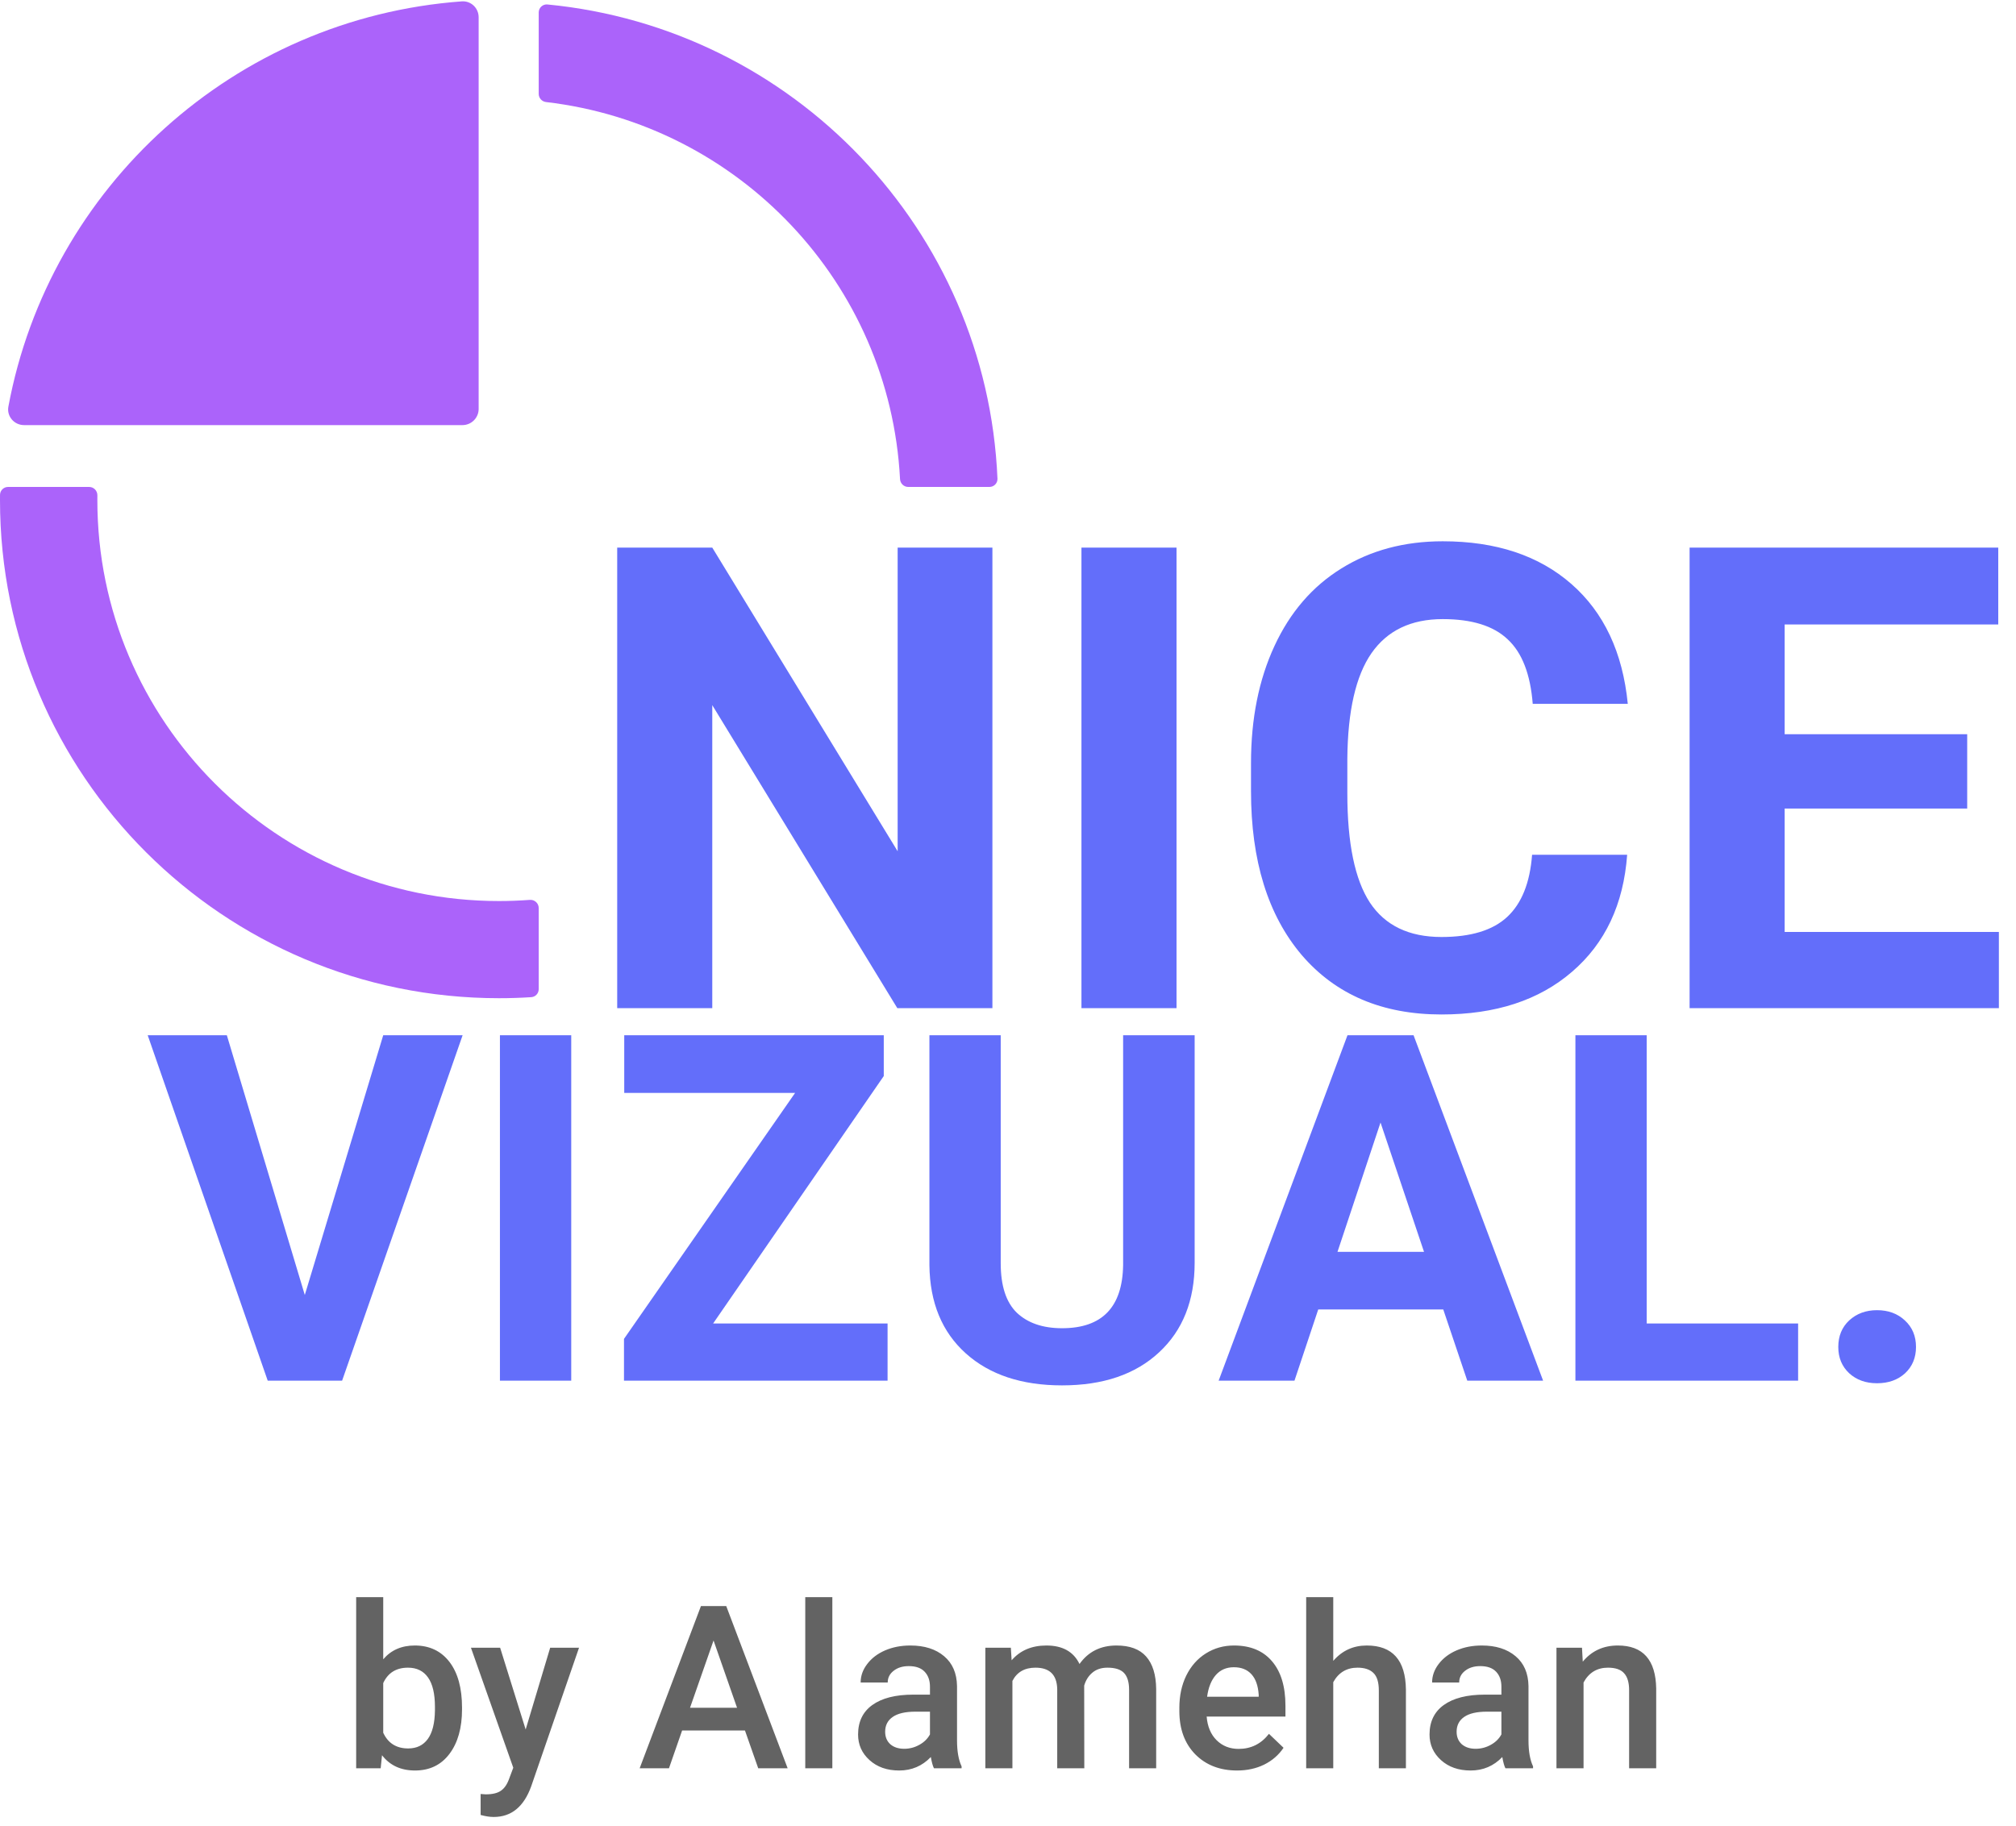
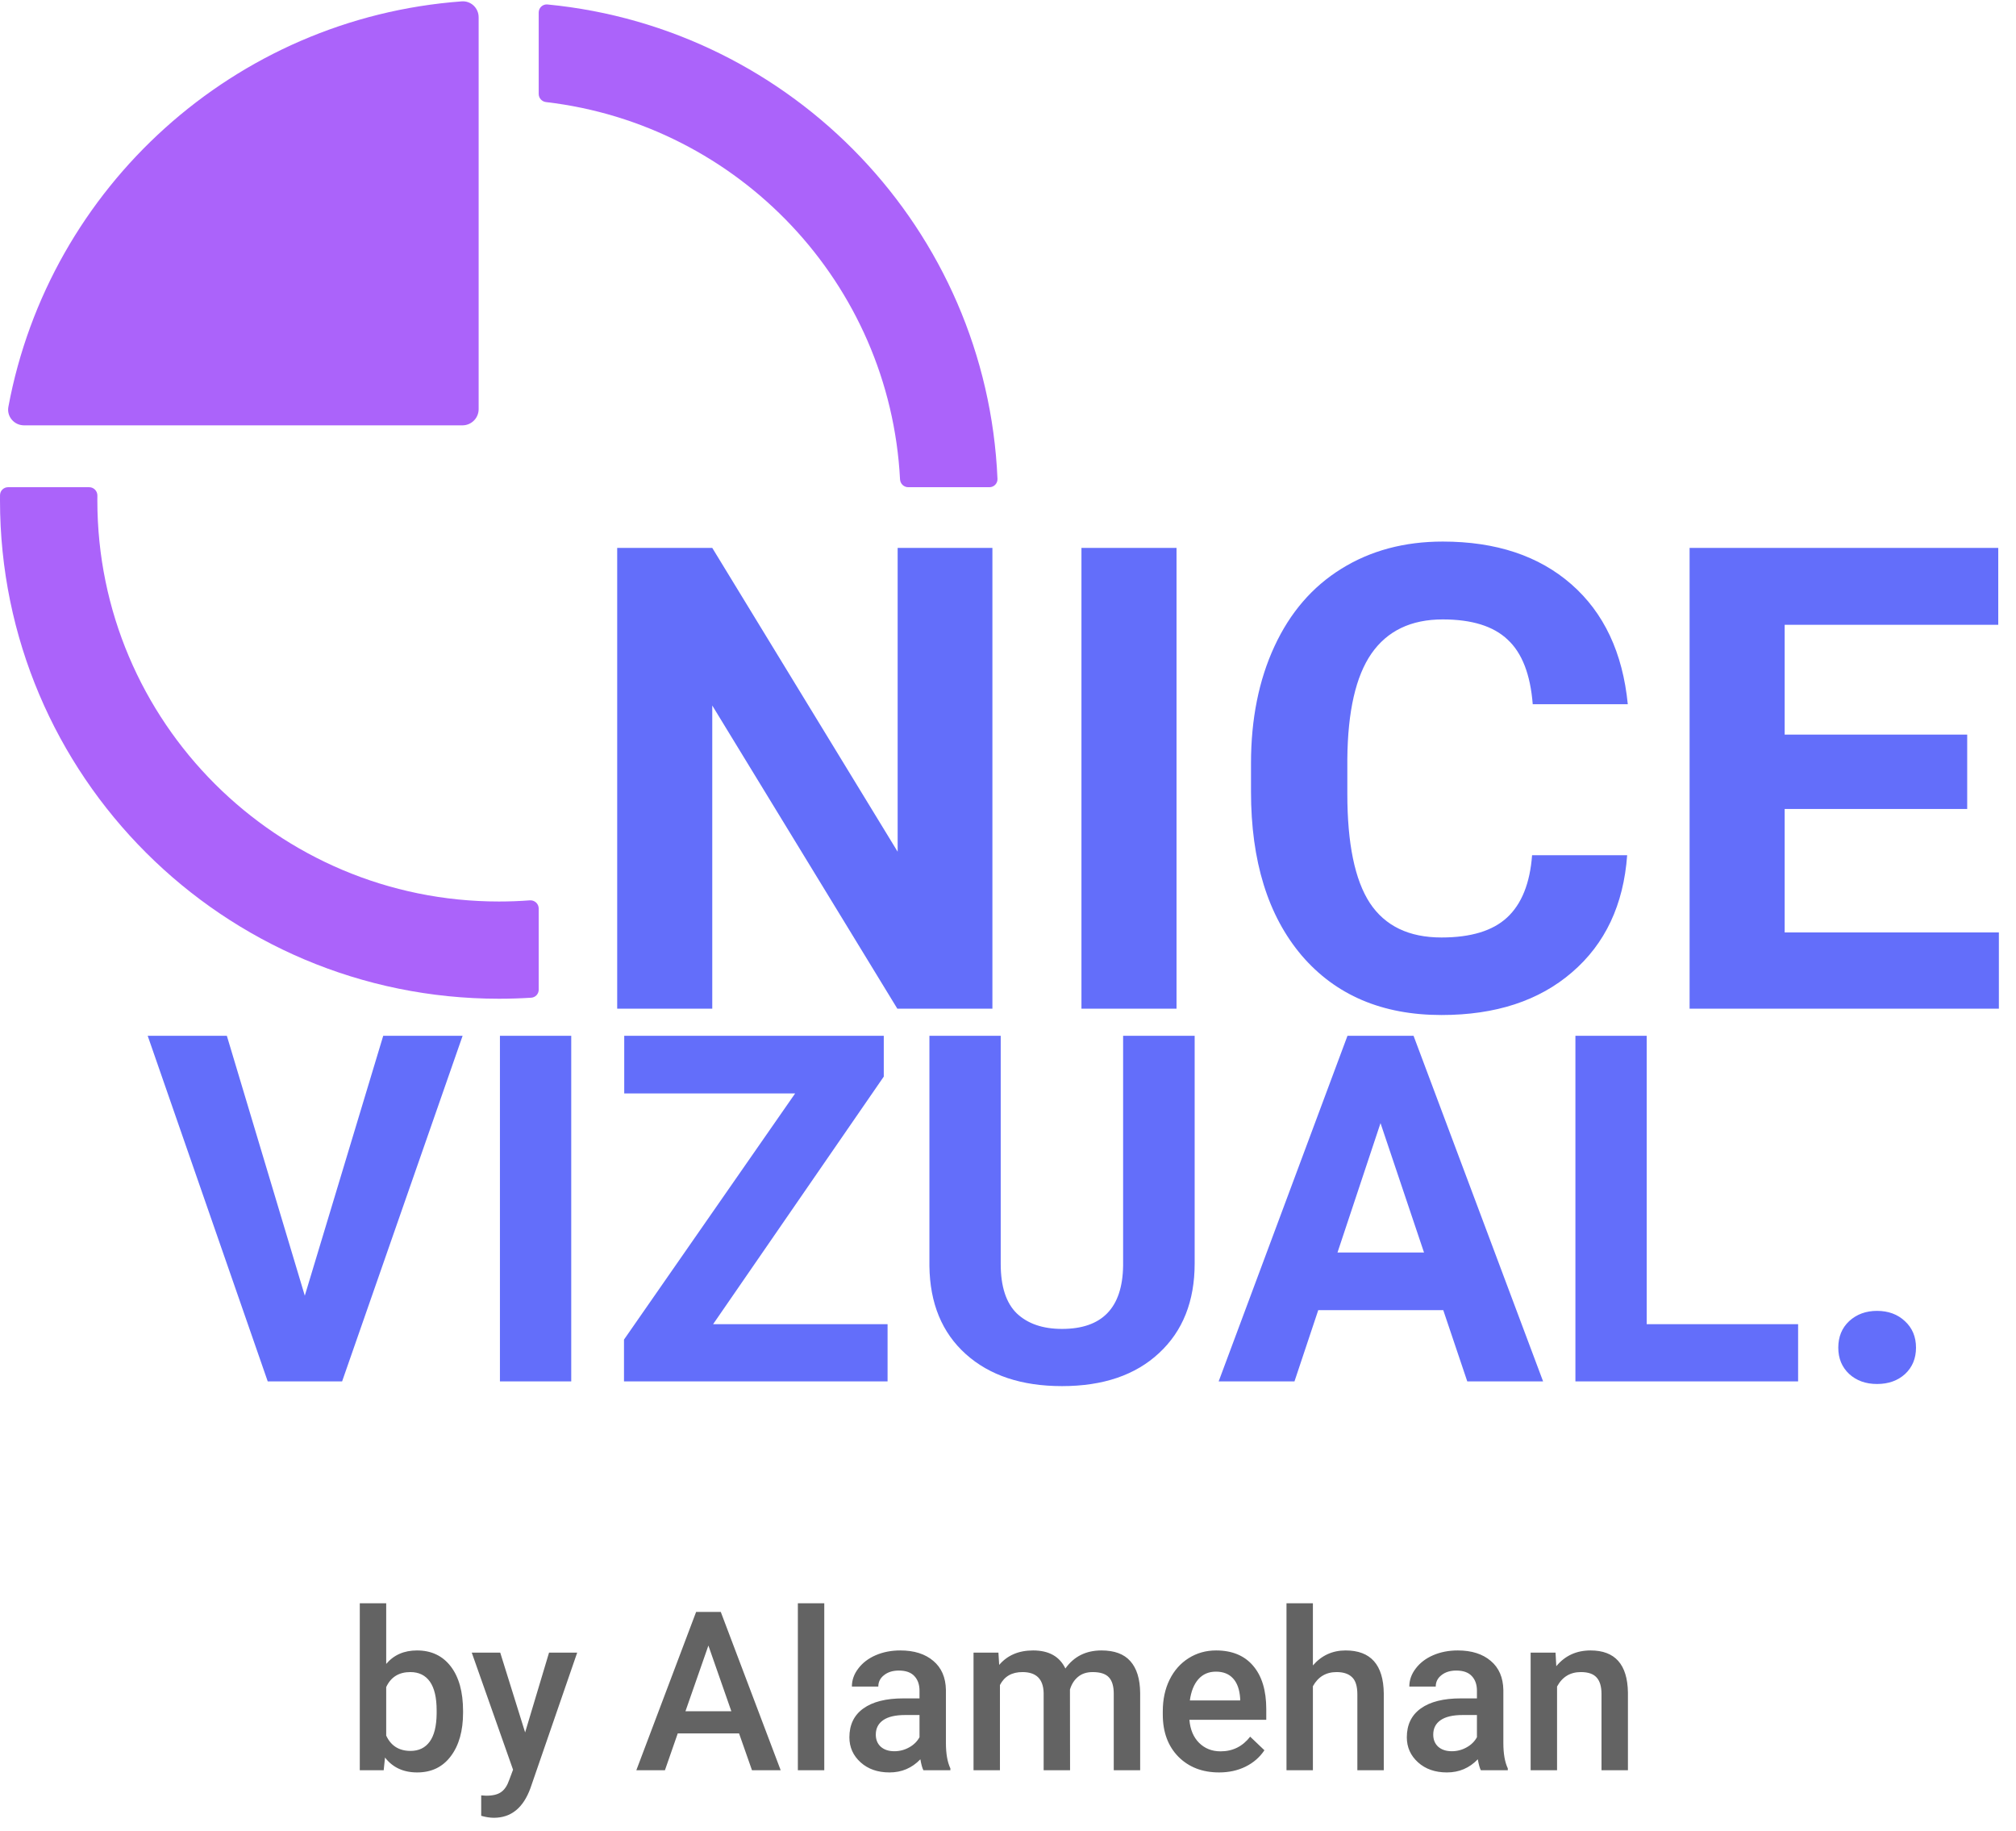
- <svg xmlns="http://www.w3.org/2000/svg" width="106" height="96" viewBox="0 0 106 96" fill="none">
-   <path fill-rule="evenodd" clip-rule="evenodd" d="M24.279 0.072C24.763 0.036 25.167 0.424 25.167 0.908V21.507C25.167 21.977 24.785 22.358 24.314 22.358H1.267C0.746 22.358 0.346 21.896 0.441 21.385C2.587 9.839 12.318 0.952 24.279 0.072Z" fill="#AB63FA" />
-   <path fill-rule="evenodd" clip-rule="evenodd" d="M0.425 25.61C0.193 25.61 0.004 25.794 0.001 26.026C0 26.119 0 26.212 0 26.306C0 40.772 11.746 52.499 26.235 52.499C26.805 52.499 27.371 52.481 27.931 52.445C28.154 52.431 28.325 52.246 28.325 52.024V47.757C28.325 47.505 28.108 47.308 27.856 47.328C27.321 47.368 26.781 47.389 26.235 47.389C14.573 47.389 5.119 37.95 5.119 26.306C5.119 26.221 5.119 26.135 5.12 26.05C5.123 25.81 4.93 25.61 4.689 25.61H0.425ZM28.71 5.367C28.492 5.341 28.325 5.158 28.325 4.939V0.655C28.325 0.407 28.538 0.211 28.786 0.235C41.707 1.48 51.888 12.082 52.446 25.172C52.457 25.412 52.264 25.61 52.024 25.61H47.754C47.523 25.61 47.335 25.427 47.323 25.197C46.789 14.894 38.845 6.548 28.71 5.367Z" fill="#AB63FA" />
-   <path d="M16.026 68.109L20.15 54.447H24.324L17.988 72.613H14.076L7.766 54.447H11.927L16.026 68.109ZM30.035 72.613H26.286V54.447H30.035V72.613ZM37.496 69.606H46.668V72.613H32.809V70.417L41.807 57.479H32.822V54.447H46.468V56.593L37.496 69.606ZM62.814 54.447V66.412C62.814 68.4 62.189 69.972 60.94 71.128C59.698 72.284 57.999 72.862 55.841 72.862C53.716 72.862 52.029 72.301 50.78 71.178C49.53 70.055 48.893 68.512 48.868 66.549V54.447H52.617V66.437C52.617 67.626 52.9 68.496 53.467 69.044C54.041 69.585 54.833 69.856 55.841 69.856C57.949 69.856 59.019 68.749 59.053 66.537V54.447H62.814ZM75.886 68.87H69.312L68.063 72.613H64.076L70.85 54.447H74.324L81.135 72.613H77.148L75.886 68.87ZM70.325 65.838H74.874L72.587 59.038L70.325 65.838ZM86.583 69.606H94.544V72.613H82.834V54.447H86.583V69.606ZM96.656 70.841C96.656 70.267 96.847 69.802 97.231 69.444C97.622 69.086 98.109 68.907 98.693 68.907C99.284 68.907 99.772 69.086 100.155 69.444C100.546 69.802 100.742 70.267 100.742 70.841C100.742 71.407 100.55 71.868 100.167 72.226C99.784 72.575 99.293 72.75 98.693 72.75C98.101 72.75 97.614 72.575 97.231 72.226C96.847 71.868 96.656 71.407 96.656 70.841Z" fill="#636EFA" />
-   <path d="M52.18 53.023H47.181L37.451 37.086V53.023H32.452V28.801H37.451L47.198 44.771V28.801H52.18V53.023ZM61.861 53.023H56.862V28.801H61.861V53.023ZM85.555 44.954C85.366 47.561 84.4 49.612 82.656 51.11C80.923 52.607 78.635 53.355 75.791 53.355C72.681 53.355 70.231 52.313 68.443 50.228C66.665 48.132 65.777 45.259 65.777 41.61V40.13C65.777 37.801 66.188 35.749 67.01 33.975C67.832 32.2 69.004 30.841 70.526 29.899C72.058 28.945 73.836 28.468 75.858 28.468C78.657 28.468 80.912 29.217 82.623 30.714C84.333 32.211 85.322 34.313 85.588 37.019H80.59C80.467 35.455 80.029 34.324 79.273 33.625C78.529 32.916 77.39 32.561 75.858 32.561C74.191 32.561 72.942 33.16 72.109 34.357C71.287 35.544 70.864 37.391 70.842 39.897V41.727C70.842 44.344 71.237 46.257 72.025 47.466C72.825 48.675 74.08 49.28 75.791 49.28C77.335 49.28 78.485 48.93 79.24 48.231C80.007 47.522 80.445 46.429 80.556 44.954H85.555ZM103.434 42.525H93.836V49.013H105.1V53.023H88.838V28.801H105.067V32.843H93.836V38.616H103.434V42.525Z" fill="#636EFA" />
-   <path d="M24.293 89.894C24.293 90.879 24.072 91.662 23.631 92.244C23.193 92.826 22.59 93.117 21.82 93.117C21.078 93.117 20.5 92.85 20.086 92.314L20.016 93H18.727V84H20.15V87.269C20.561 86.785 21.113 86.543 21.809 86.543C22.582 86.543 23.189 86.83 23.631 87.404C24.072 87.978 24.293 88.781 24.293 89.812V89.894ZM22.869 89.772C22.869 89.084 22.748 88.568 22.506 88.225C22.264 87.881 21.912 87.709 21.451 87.709C20.834 87.709 20.4 87.978 20.15 88.518V91.131C20.404 91.682 20.842 91.957 21.463 91.957C21.908 91.957 22.252 91.791 22.494 91.459C22.736 91.127 22.861 90.625 22.869 89.953V89.772ZM27.639 90.961L28.928 86.66H30.445L27.926 93.961C27.539 95.027 26.883 95.561 25.957 95.561C25.75 95.561 25.521 95.525 25.271 95.455V94.353L25.541 94.371C25.9 94.371 26.17 94.305 26.35 94.172C26.533 94.043 26.678 93.824 26.783 93.516L26.988 92.971L24.762 86.66H26.297L27.639 90.961ZM39.17 91.014H35.865L35.174 93H33.633L36.855 84.469H38.185L41.414 93H39.867L39.17 91.014ZM36.281 89.818H38.754L37.518 86.279L36.281 89.818ZM43.764 93H42.34V84H43.764V93ZM49.107 93C49.045 92.879 48.99 92.682 48.943 92.408C48.49 92.881 47.935 93.117 47.279 93.117C46.643 93.117 46.123 92.936 45.721 92.572C45.318 92.209 45.117 91.76 45.117 91.225C45.117 90.549 45.367 90.031 45.867 89.672C46.371 89.309 47.09 89.127 48.023 89.127H48.897V88.711C48.897 88.383 48.805 88.121 48.621 87.926C48.438 87.727 48.158 87.627 47.783 87.627C47.459 87.627 47.193 87.709 46.986 87.873C46.779 88.033 46.676 88.238 46.676 88.488H45.252C45.252 88.141 45.367 87.816 45.598 87.516C45.828 87.211 46.141 86.973 46.535 86.801C46.934 86.629 47.377 86.543 47.865 86.543C48.607 86.543 49.199 86.731 49.641 87.106C50.082 87.477 50.309 88 50.32 88.676V91.535C50.32 92.106 50.4 92.561 50.56 92.9V93H49.107ZM47.543 91.975C47.824 91.975 48.088 91.906 48.334 91.769C48.584 91.633 48.772 91.449 48.897 91.219V90.023H48.129C47.602 90.023 47.205 90.115 46.94 90.299C46.674 90.482 46.541 90.742 46.541 91.078C46.541 91.352 46.631 91.57 46.81 91.734C46.994 91.894 47.238 91.975 47.543 91.975ZM53.15 86.66L53.191 87.322C53.637 86.803 54.246 86.543 55.02 86.543C55.867 86.543 56.447 86.867 56.76 87.516C57.221 86.867 57.869 86.543 58.705 86.543C59.404 86.543 59.924 86.736 60.264 87.123C60.607 87.51 60.783 88.08 60.791 88.834V93H59.367V88.875C59.367 88.473 59.279 88.178 59.103 87.99C58.928 87.803 58.637 87.709 58.23 87.709C57.906 87.709 57.641 87.797 57.434 87.973C57.23 88.144 57.088 88.371 57.006 88.652L57.012 93H55.588V88.828C55.568 88.082 55.188 87.709 54.445 87.709C53.875 87.709 53.471 87.941 53.232 88.406V93H51.809V86.66H53.15ZM65.045 93.117C64.143 93.117 63.41 92.834 62.848 92.268C62.289 91.697 62.01 90.939 62.01 89.994V89.818C62.01 89.186 62.131 88.621 62.373 88.125C62.619 87.625 62.963 87.236 63.404 86.959C63.846 86.682 64.338 86.543 64.881 86.543C65.744 86.543 66.41 86.818 66.879 87.369C67.352 87.92 67.588 88.699 67.588 89.707V90.281H63.445C63.488 90.805 63.662 91.219 63.967 91.523C64.275 91.828 64.662 91.981 65.127 91.981C65.779 91.981 66.311 91.717 66.721 91.189L67.488 91.922C67.234 92.301 66.894 92.596 66.469 92.807C66.047 93.014 65.572 93.117 65.045 93.117ZM64.875 87.686C64.484 87.686 64.168 87.822 63.926 88.096C63.688 88.369 63.535 88.75 63.469 89.238H66.182V89.133C66.15 88.656 66.023 88.297 65.801 88.055C65.578 87.809 65.269 87.686 64.875 87.686ZM70.102 87.352C70.566 86.812 71.154 86.543 71.865 86.543C73.217 86.543 73.902 87.314 73.922 88.857V93H72.498V88.91C72.498 88.473 72.402 88.164 72.211 87.984C72.023 87.801 71.746 87.709 71.379 87.709C70.809 87.709 70.383 87.963 70.102 88.471V93H68.678V84H70.102V87.352ZM79.154 93C79.092 92.879 79.037 92.682 78.99 92.408C78.537 92.881 77.982 93.117 77.326 93.117C76.689 93.117 76.17 92.936 75.768 92.572C75.365 92.209 75.164 91.76 75.164 91.225C75.164 90.549 75.414 90.031 75.914 89.672C76.418 89.309 77.137 89.127 78.07 89.127H78.943V88.711C78.943 88.383 78.852 88.121 78.668 87.926C78.484 87.727 78.205 87.627 77.83 87.627C77.506 87.627 77.24 87.709 77.033 87.873C76.826 88.033 76.723 88.238 76.723 88.488H75.299C75.299 88.141 75.414 87.816 75.644 87.516C75.875 87.211 76.188 86.973 76.582 86.801C76.981 86.629 77.424 86.543 77.912 86.543C78.654 86.543 79.246 86.731 79.688 87.106C80.129 87.477 80.356 88 80.367 88.676V91.535C80.367 92.106 80.447 92.561 80.607 92.9V93H79.154ZM77.59 91.975C77.871 91.975 78.135 91.906 78.381 91.769C78.631 91.633 78.818 91.449 78.943 91.219V90.023H78.176C77.648 90.023 77.252 90.115 76.986 90.299C76.721 90.482 76.588 90.742 76.588 91.078C76.588 91.352 76.678 91.57 76.857 91.734C77.041 91.894 77.285 91.975 77.59 91.975ZM83.18 86.66L83.221 87.393C83.689 86.826 84.305 86.543 85.066 86.543C86.387 86.543 87.059 87.299 87.082 88.811V93H85.658V88.893C85.658 88.49 85.57 88.193 85.394 88.002C85.223 87.807 84.939 87.709 84.545 87.709C83.971 87.709 83.543 87.969 83.262 88.488V93H81.838V86.66H83.18Z" fill="#636363" />
+ <svg xmlns="http://www.w3.org/2000/svg" width="163" height="148" viewBox="0 0 163 148" fill="none">
+   <path fill-rule="evenodd" clip-rule="evenodd" d="M37.335 0.11C38.078 0.056 38.7 0.652 38.7 1.396V33.072C38.7 33.795 38.113 34.382 37.388 34.382H1.948C1.147 34.382 0.532 33.671 0.678 32.885C3.977 15.13 18.942 1.464 37.335 0.11Z" fill="#AB63FA" />
+   <path fill-rule="evenodd" clip-rule="evenodd" d="M0.653 39.382C0.297 39.382 0.006 39.665 0.002 40.02C0.001 40.164 0 40.307 0 40.452C0 62.697 18.062 80.73 40.343 80.73C41.219 80.73 42.089 80.702 42.951 80.647C43.293 80.625 43.556 80.341 43.556 79.999V73.437C43.556 73.05 43.222 72.748 42.835 72.777C42.013 72.84 41.182 72.871 40.343 72.871C22.409 72.871 7.871 58.356 7.871 40.452C7.871 40.32 7.872 40.189 7.874 40.059C7.878 39.689 7.582 39.382 7.211 39.382H0.653ZM44.149 8.252C43.814 8.213 43.556 7.932 43.556 7.595V1.008C43.556 0.626 43.884 0.325 44.265 0.361C64.135 2.275 79.79 18.579 80.649 38.708C80.664 39.076 80.368 39.382 79.999 39.382H73.432C73.078 39.382 72.789 39.1 72.77 38.747C71.949 22.904 59.734 10.069 44.149 8.252Z" fill="#AB63FA" />
+   <path d="M24.644 104.733L30.985 83.725H37.404L27.661 111.66H21.646L11.941 83.725H18.341L24.644 104.733ZM46.186 111.66H40.421V83.725H46.186V111.66ZM57.658 107.036H71.763V111.66H50.452V108.283L64.288 88.387H50.471V83.725H71.456V87.025L57.658 107.036ZM96.592 83.725V102.124C96.592 105.181 95.631 107.599 93.709 109.376C91.8 111.154 89.187 112.043 85.868 112.043C82.602 112.043 80.007 111.18 78.086 109.453C76.164 107.726 75.184 105.354 75.146 102.335V83.725H80.911V102.162C80.911 103.991 81.346 105.328 82.218 106.172C83.102 107.004 84.319 107.419 85.868 107.419C89.11 107.419 90.756 105.718 90.807 102.316V83.725H96.592ZM116.693 105.904H106.584L104.663 111.66H98.533L108.948 83.725H114.29L124.764 111.66H118.633L116.693 105.904ZM108.141 101.242H115.136L111.619 90.785L108.141 101.242ZM133.142 107.036H145.383V111.66H127.377V83.725H133.142V107.036ZM148.631 108.935C148.631 108.052 148.926 107.336 149.515 106.786C150.117 106.236 150.866 105.961 151.763 105.961C152.673 105.961 153.422 106.236 154.012 106.786C154.614 107.336 154.915 108.052 154.915 108.935C154.915 109.805 154.62 110.515 154.031 111.065C153.441 111.602 152.686 111.871 151.763 111.871C150.854 111.871 150.104 111.602 149.515 111.065C148.926 110.515 148.631 109.805 148.631 108.935Z" fill="#636EFA" />
+   <path d="M80.239 81.535H72.553L57.589 57.028V81.535H49.902V44.288H57.589L72.578 68.846V44.288H80.239V81.535ZM95.126 81.535H87.439V44.288H95.126V81.535ZM131.561 69.128C131.271 73.136 129.785 76.29 127.103 78.593C124.438 80.895 120.919 82.046 116.546 82.046C111.764 82.046 107.997 80.443 105.247 77.237C102.514 74.014 101.147 69.597 101.147 63.986V61.709C101.147 58.128 101.779 54.973 103.044 52.244C104.308 49.516 106.109 47.426 108.45 45.977C110.807 44.51 113.54 43.776 116.649 43.776C120.954 43.776 124.421 44.928 127.052 47.23C129.682 49.532 131.203 52.764 131.612 56.925H123.926C123.738 54.521 123.063 52.781 121.902 51.707C120.757 50.615 119.006 50.069 116.649 50.069C114.087 50.069 112.165 50.991 110.884 52.833C109.62 54.657 108.971 57.497 108.936 61.351V64.165C108.936 68.19 109.543 71.132 110.756 72.99C111.986 74.849 113.916 75.779 116.546 75.779C118.921 75.779 120.689 75.242 121.85 74.167C123.029 73.076 123.704 71.396 123.874 69.128H131.561ZM159.054 65.393H144.296V75.37H161.616V81.535H136.609V44.288H161.565V50.504H144.296V59.381H159.054V65.393Z" fill="#636EFA" />
+   <path d="M37.44 138.436C37.44 139.913 37.108 141.087 36.446 141.961C35.79 142.834 34.885 143.27 33.73 143.27C32.617 143.27 31.75 142.869 31.129 142.066L31.023 143.094H29.09V129.594H31.226V134.499C31.841 133.772 32.67 133.409 33.713 133.409C34.873 133.409 35.784 133.839 36.446 134.701C37.108 135.562 37.44 136.766 37.44 138.313V138.436ZM35.304 138.252C35.304 137.22 35.122 136.447 34.759 135.931C34.395 135.416 33.868 135.158 33.177 135.158C32.251 135.158 31.601 135.562 31.226 136.371V140.291C31.606 141.117 32.263 141.53 33.194 141.53C33.862 141.53 34.378 141.281 34.741 140.783C35.105 140.285 35.292 139.532 35.304 138.524V138.252ZM42.458 140.036L44.392 133.585H46.668L42.889 144.536C42.309 146.135 41.324 146.935 39.935 146.935C39.625 146.935 39.282 146.882 38.907 146.777V145.125L39.312 145.151C39.851 145.151 40.255 145.051 40.524 144.852C40.8 144.659 41.017 144.331 41.175 143.868L41.482 143.05L38.143 133.585H40.445L42.458 140.036ZM59.755 140.115H54.798L53.761 143.094H51.449L56.283 130.297H58.278L63.121 143.094H60.801L59.755 140.115ZM55.422 138.322H59.131L57.276 133.013L55.422 138.322ZM66.645 143.094H64.51V129.594H66.645V143.094ZM74.661 143.094C74.567 142.913 74.485 142.617 74.415 142.207C73.735 142.916 72.903 143.27 71.919 143.27C70.964 143.27 70.185 142.998 69.581 142.453C68.978 141.908 68.676 141.234 68.676 140.431C68.676 139.418 69.051 138.641 69.801 138.102C70.557 137.557 71.635 137.285 73.035 137.285H74.345V136.661C74.345 136.169 74.207 135.776 73.932 135.483C73.656 135.184 73.237 135.035 72.675 135.035C72.189 135.035 71.79 135.158 71.48 135.404C71.169 135.644 71.014 135.952 71.014 136.327H68.878C68.878 135.805 69.051 135.319 69.397 134.868C69.742 134.411 70.211 134.053 70.803 133.796C71.4 133.538 72.065 133.409 72.798 133.409C73.911 133.409 74.799 133.69 75.461 134.253C76.123 134.809 76.463 135.594 76.481 136.608V140.897C76.481 141.753 76.601 142.435 76.841 142.945V143.094H74.661ZM72.314 141.556C72.736 141.556 73.132 141.454 73.501 141.249C73.876 141.044 74.157 140.768 74.345 140.422V138.629H73.193C72.402 138.629 71.808 138.767 71.409 139.043C71.011 139.318 70.811 139.708 70.811 140.212C70.811 140.622 70.946 140.95 71.216 141.196C71.491 141.436 71.857 141.556 72.314 141.556ZM80.726 133.585L80.787 134.578C81.455 133.798 82.369 133.409 83.529 133.409C84.801 133.409 85.671 133.895 86.14 134.868C86.831 133.895 87.804 133.409 89.058 133.409C90.106 133.409 90.886 133.699 91.395 134.279C91.911 134.859 92.175 135.714 92.186 136.845V143.094H90.051V136.907C90.051 136.303 89.919 135.861 89.655 135.58C89.392 135.298 88.955 135.158 88.346 135.158C87.859 135.158 87.461 135.29 87.15 135.553C86.846 135.811 86.632 136.151 86.509 136.573L86.518 143.094H84.382V136.837C84.353 135.717 83.781 135.158 82.668 135.158C81.812 135.158 81.206 135.506 80.849 136.204V143.094H78.713V133.585H80.726ZM98.567 143.27C97.214 143.27 96.115 142.845 95.272 141.996C94.434 141.14 94.015 140.004 94.015 138.586V138.322C94.015 137.373 94.196 136.526 94.56 135.782C94.929 135.032 95.444 134.449 96.106 134.033C96.769 133.617 97.507 133.409 98.321 133.409C99.616 133.409 100.615 133.822 101.318 134.648C102.027 135.474 102.382 136.643 102.382 138.155V139.016H96.168C96.232 139.801 96.493 140.422 96.95 140.879C97.413 141.337 97.993 141.565 98.69 141.565C99.669 141.565 100.466 141.17 101.081 140.379L102.232 141.477C101.852 142.046 101.342 142.488 100.703 142.804C100.07 143.115 99.358 143.27 98.567 143.27ZM98.312 135.123C97.727 135.123 97.252 135.328 96.889 135.738C96.531 136.148 96.303 136.719 96.203 137.452H100.272V137.294C100.226 136.579 100.035 136.04 99.701 135.676C99.367 135.307 98.904 135.123 98.312 135.123ZM106.152 134.622C106.85 133.813 107.731 133.409 108.798 133.409C110.825 133.409 111.854 134.566 111.883 136.88V143.094H109.747V136.96C109.747 136.303 109.604 135.84 109.316 135.571C109.035 135.296 108.619 135.158 108.068 135.158C107.213 135.158 106.574 135.539 106.152 136.3V143.094H104.017V129.594H106.152V134.622ZM119.731 143.094C119.638 142.913 119.556 142.617 119.485 142.207C118.806 142.916 117.974 143.27 116.989 143.27C116.034 143.27 115.255 142.998 114.651 142.453C114.048 141.908 113.746 141.234 113.746 140.431C113.746 139.418 114.121 138.641 114.871 138.102C115.627 137.557 116.705 137.285 118.105 137.285H119.415V136.661C119.415 136.169 119.277 135.776 119.002 135.483C118.727 135.184 118.308 135.035 117.745 135.035C117.259 135.035 116.86 135.158 116.55 135.404C116.239 135.644 116.084 135.952 116.084 136.327H113.948C113.948 135.805 114.121 135.319 114.467 134.868C114.812 134.411 115.281 134.053 115.873 133.796C116.471 133.538 117.136 133.409 117.868 133.409C118.981 133.409 119.869 133.69 120.531 134.253C121.193 134.809 121.533 135.594 121.551 136.608V140.897C121.551 141.753 121.671 142.435 121.911 142.945V143.094H119.731ZM117.385 141.556C117.807 141.556 118.202 141.454 118.571 141.249C118.946 141.044 119.228 140.768 119.415 140.422V138.629H118.264C117.473 138.629 116.878 138.767 116.479 139.043C116.081 139.318 115.882 139.708 115.882 140.212C115.882 140.622 116.017 140.95 116.286 141.196C116.562 141.436 116.928 141.556 117.385 141.556ZM125.77 133.585L125.831 134.683C126.534 133.834 127.457 133.409 128.6 133.409C130.58 133.409 131.588 134.543 131.623 136.81V143.094H129.487V136.933C129.487 136.33 129.355 135.884 129.092 135.597C128.834 135.304 128.409 135.158 127.817 135.158C126.956 135.158 126.314 135.547 125.893 136.327V143.094H123.757V133.585H125.77Z" fill="#636363" />
</svg>
